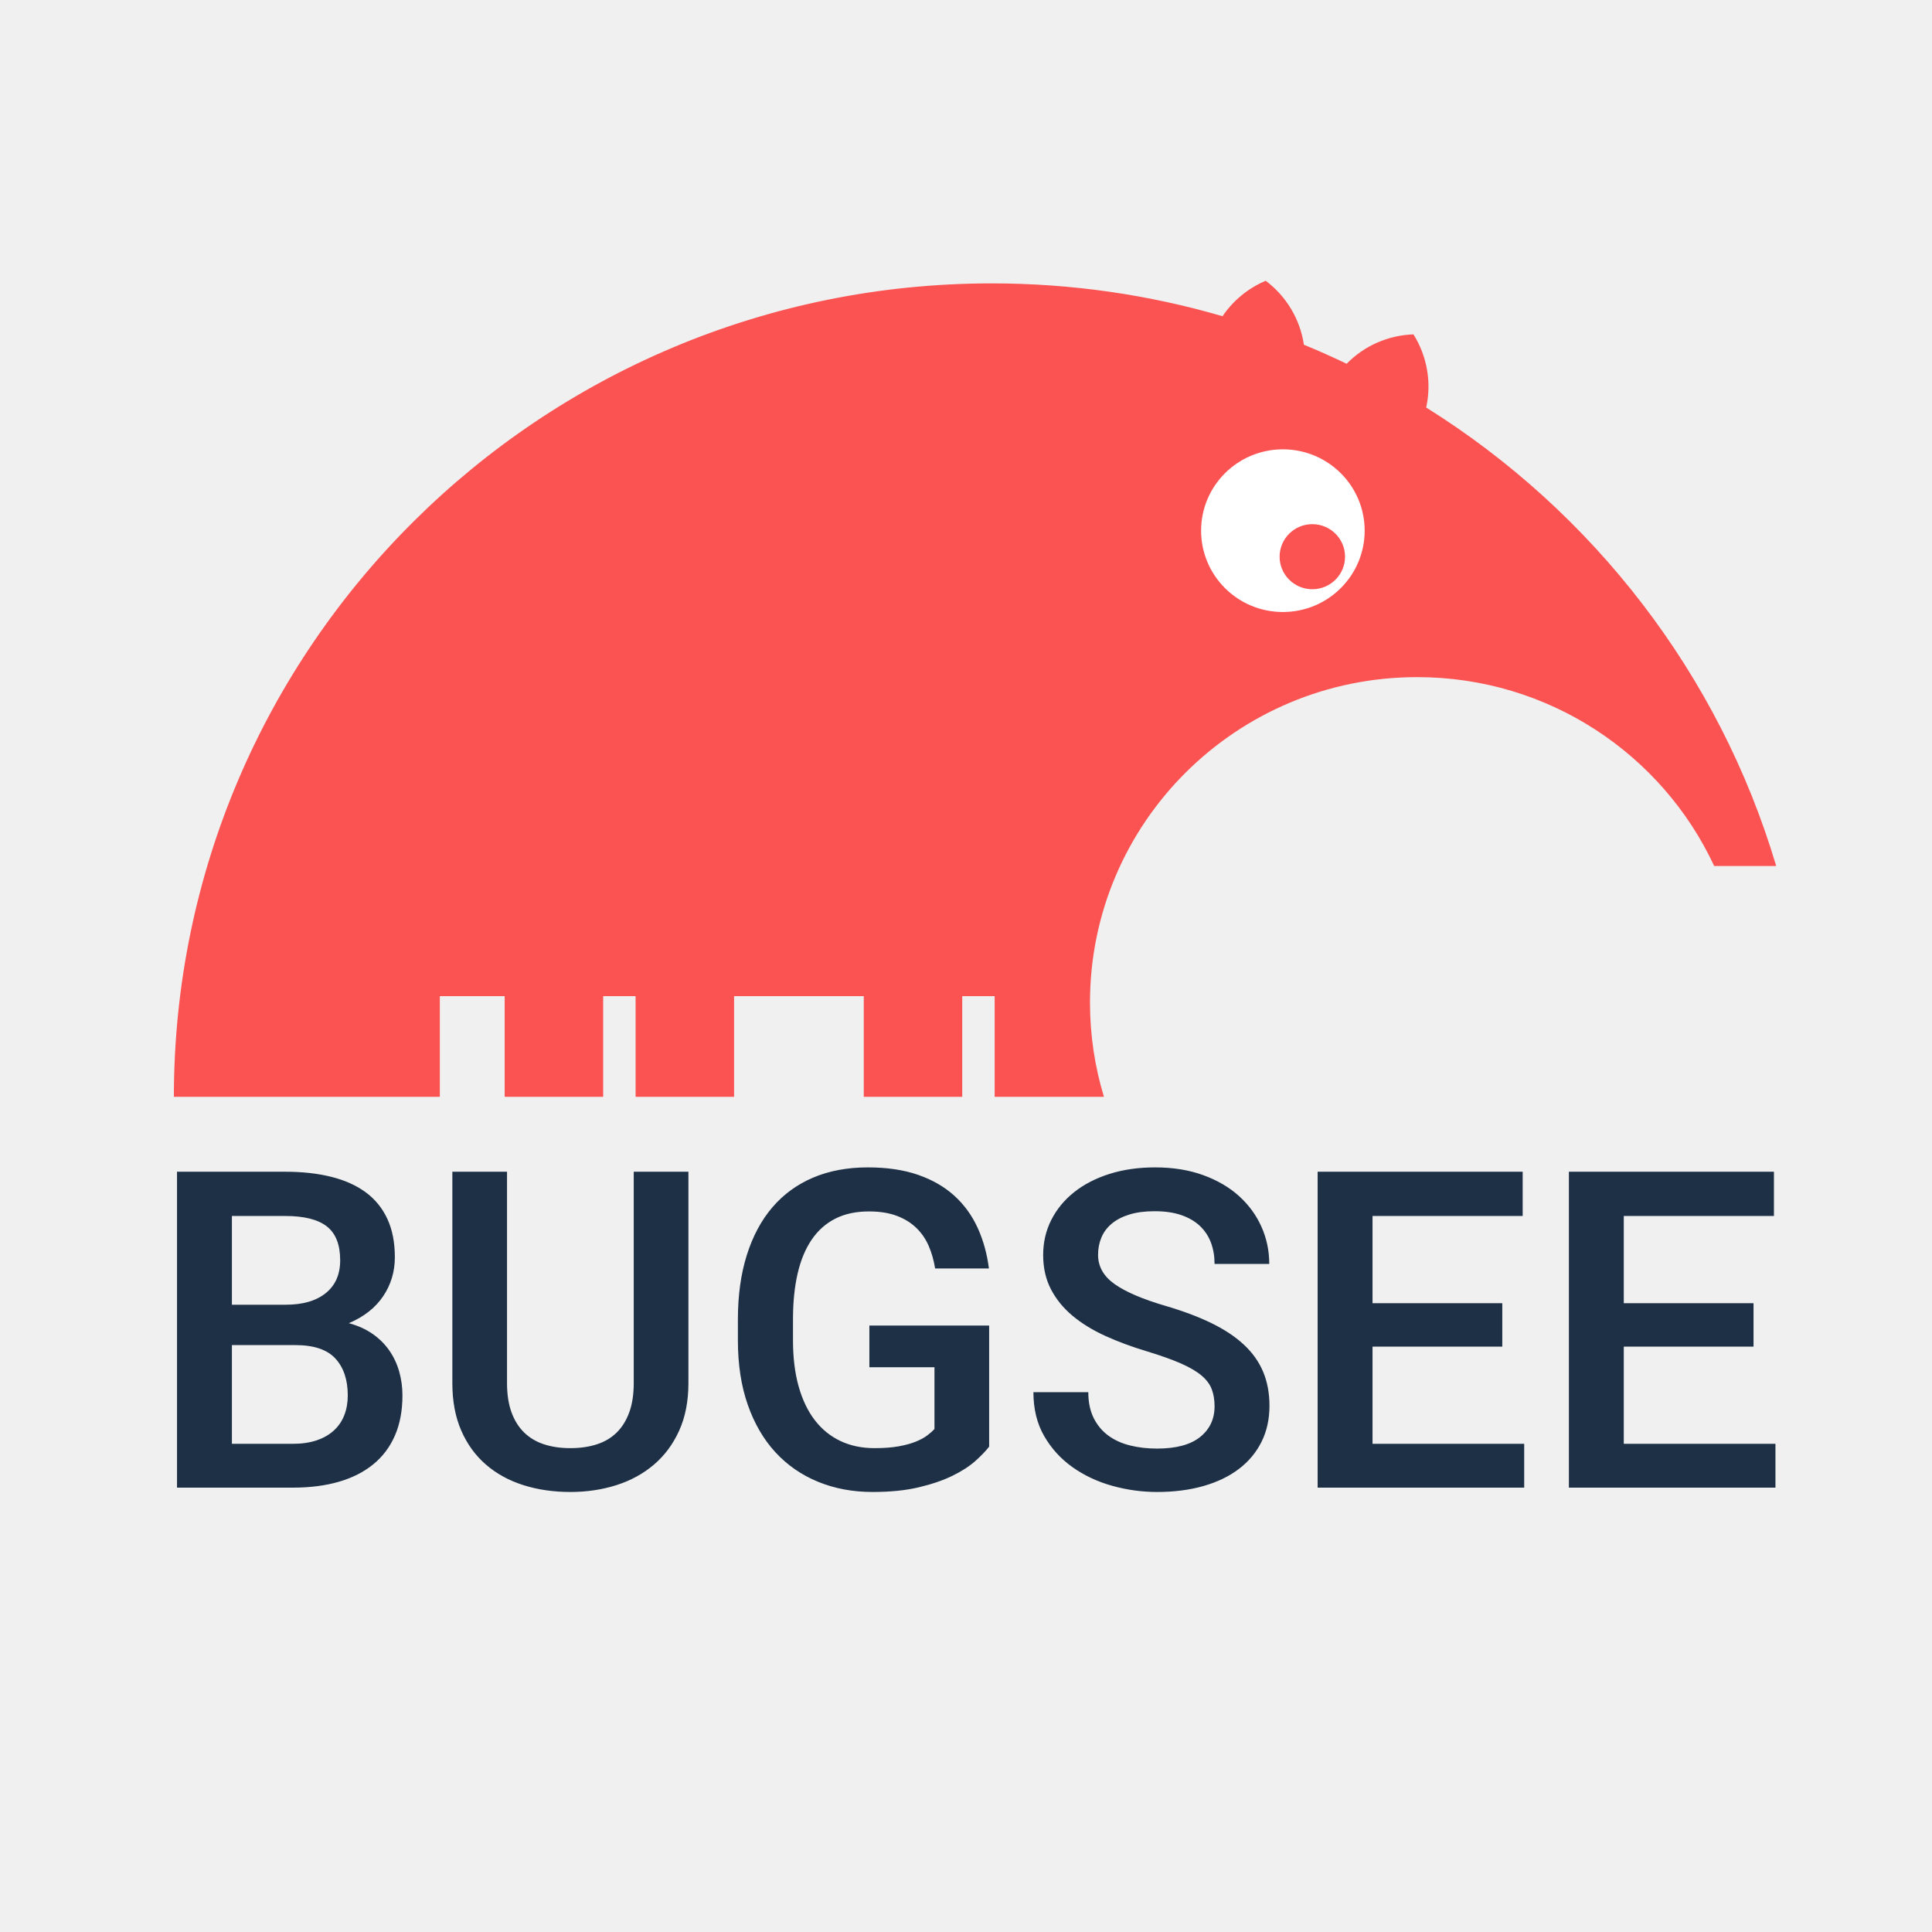
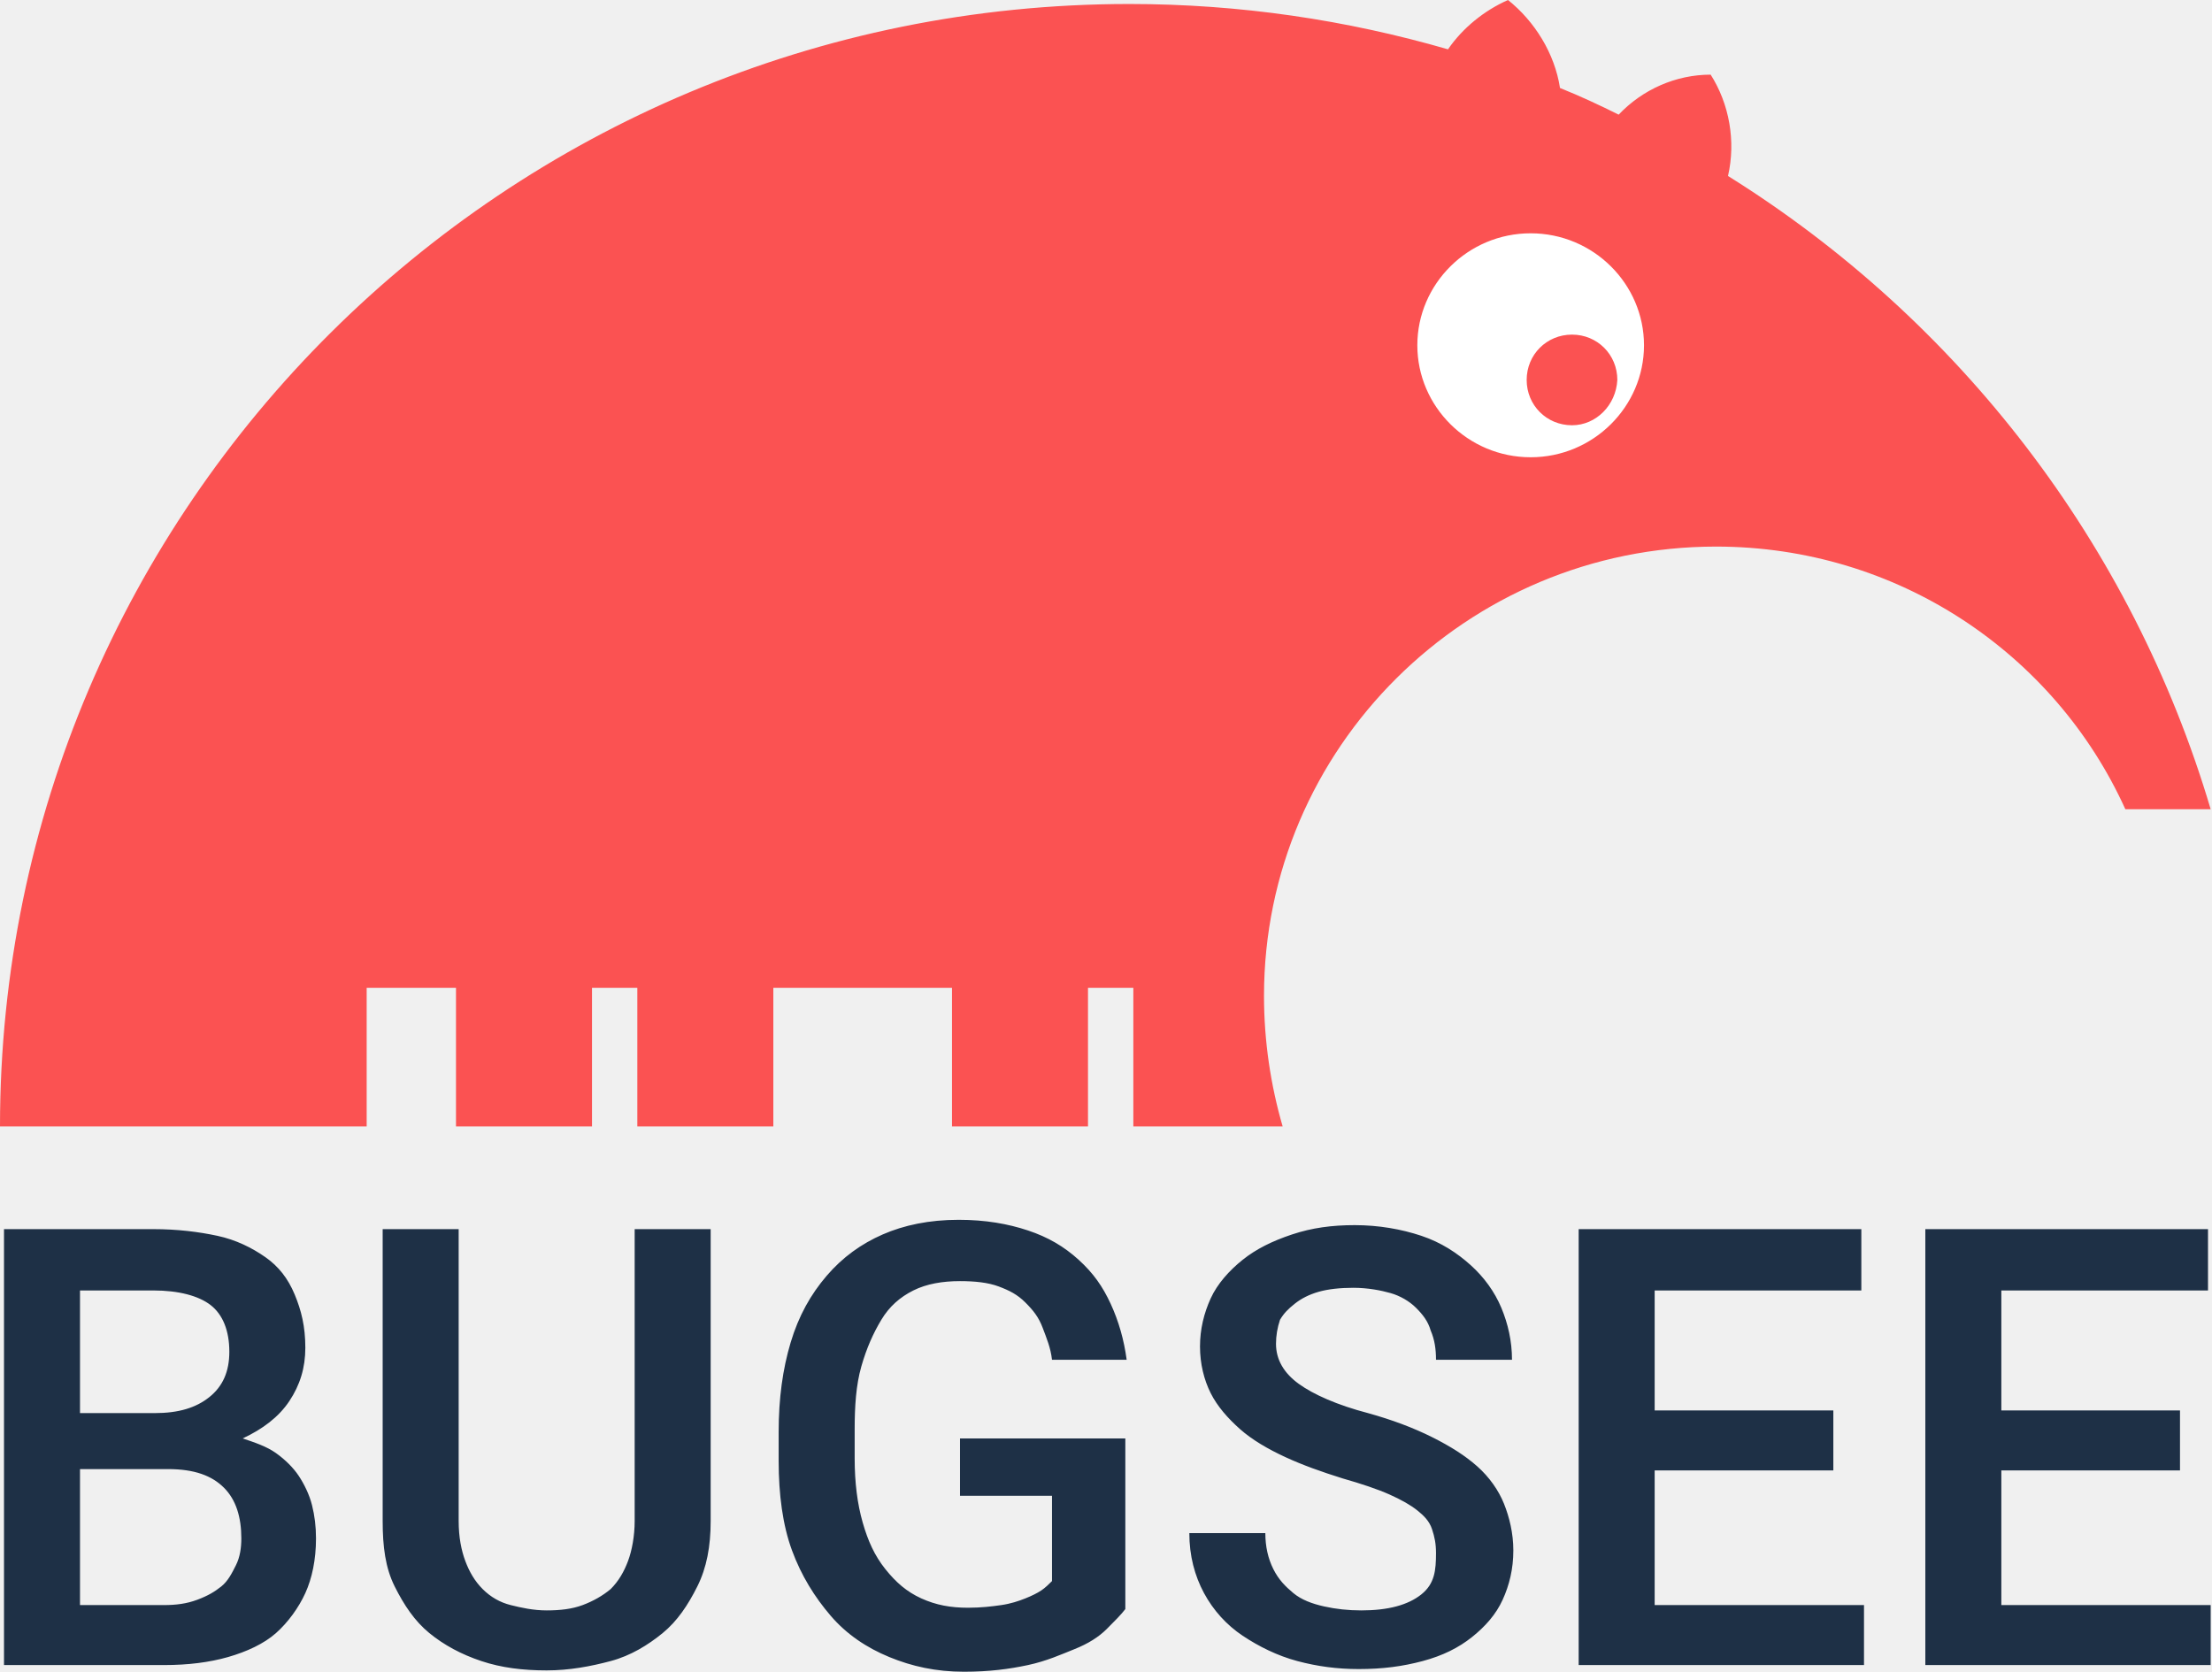
- <svg xmlns="http://www.w3.org/2000/svg" width="200px" height="200px" viewBox="0 0 200 200" version="1.1">
-   <defs />
-   <g id="Page-3" stroke="none" stroke-width="1" fill="none" fill-rule="evenodd">
+ <svg xmlns="http://www.w3.org/2000/svg" version="1.1" id="Layer_1" x="0px" y="0px" viewBox="0 0 165.9 125.4" style="enable-background:new 0 0 165.9 125.4;" xml:space="preserve">
+   <style type="text/css">
+ 	.st0{fill-rule:evenodd;clip-rule:evenodd;fill:#FFFFFF;}
+ 	.st1{fill-rule:evenodd;clip-rule:evenodd;fill:#FB5252;}
+ 	.st2{fill-rule:evenodd;clip-rule:evenodd;fill:#1E3046;}
+ </style>
+   <g id="Page-3">
    <g id="Logo-with-text-Copy">
-       <ellipse id="Oval-1" fill="#FFFFFF" cx="133" cy="55.5" rx="14" ry="12.5" />
-       <path d="M134.978,35.686 C136.475,36.302 137.952,36.959 139.405,37.657 C141.241,35.773 143.736,34.701 146.321,34.615 C147.719,36.845 148.22,39.569 147.638,42.186 C164.899,52.97 177.969,69.779 183.87,89.646 L177.45,89.646 C172.079,78.104 160.33,70.096 146.701,70.096 C127.997,70.096 112.835,85.176 112.835,103.779 C112.835,107.174 113.34,110.451 114.28,113.542 L102.966,113.542 L102.966,103.119 L99.61,103.119 L99.61,113.542 L89.417,113.542 L89.417,103.119 L75.992,103.119 L75.992,113.542 L65.796,113.542 L65.796,103.119 L62.44,103.119 L62.44,113.542 L52.244,113.542 L52.244,113.542 L52.244,103.119 L45.531,103.119 L45.531,113.542 L18,113.542 C18,67.036 55.905,29.336 102.664,29.336 C110.96,29.336 118.978,30.523 126.555,32.735 C127.657,31.106 129.215,29.829 131.026,29.064 C133.138,30.651 134.585,33.024 134.978,35.686 L134.978,35.686 Z M132.804,63.355 C137.48,63.355 141.27,59.585 141.27,54.934 C141.27,50.284 137.48,46.514 132.804,46.514 C128.128,46.514 124.337,50.284 124.337,54.934 C124.337,59.585 128.128,63.355 132.804,63.355 Z M135.852,60.997 C133.981,60.997 132.465,59.489 132.465,57.629 C132.465,55.769 133.981,54.261 135.852,54.261 C137.722,54.261 139.238,55.769 139.238,57.629 C139.238,59.489 137.722,60.997 135.852,60.997 Z" id="Combined-Shape" fill="#FB5252" />
-       <path d="M18.324,154 L18.324,121.297 L29.532,121.297 C31.299,121.297 32.886,121.473 34.294,121.825 C35.702,122.177 36.892,122.712 37.865,123.431 C38.839,124.149 39.583,125.067 40.1,126.182 C40.617,127.298 40.875,128.619 40.875,130.146 C40.875,131.644 40.471,132.992 39.662,134.189 C38.854,135.387 37.671,136.316 36.113,136.975 C37.057,137.229 37.876,137.6 38.573,138.086 C39.269,138.573 39.846,139.146 40.302,139.805 C40.759,140.464 41.1,141.19 41.324,141.983 C41.549,142.777 41.661,143.601 41.661,144.454 C41.661,146.026 41.403,147.408 40.886,148.598 C40.37,149.789 39.621,150.784 38.64,151.585 C37.659,152.387 36.469,152.989 35.069,153.394 C33.669,153.798 32.085,154 30.318,154 L18.324,154 Z M24.007,139.243 L24.007,149.463 L30.318,149.463 C31.247,149.463 32.067,149.343 32.778,149.104 C33.489,148.864 34.084,148.523 34.563,148.082 C35.043,147.64 35.402,147.112 35.642,146.498 C35.881,145.884 36.001,145.203 36.001,144.454 C36.001,142.837 35.574,141.564 34.721,140.636 C33.867,139.707 32.482,139.243 30.565,139.243 L24.007,139.243 Z M24.007,135.065 L29.577,135.065 C31.344,135.065 32.725,134.665 33.721,133.864 C34.717,133.063 35.215,131.928 35.215,130.461 C35.215,128.844 34.754,127.676 33.833,126.957 C32.913,126.238 31.479,125.879 29.532,125.879 L24.007,125.879 L24.007,135.065 Z M71.265,121.297 L71.265,143.174 C71.265,145.046 70.946,146.685 70.31,148.093 C69.674,149.5 68.801,150.676 67.693,151.619 C66.585,152.563 65.29,153.27 63.808,153.742 C62.325,154.213 60.738,154.449 59.046,154.449 C57.294,154.449 55.673,154.213 54.183,153.742 C52.693,153.27 51.402,152.563 50.309,151.619 C49.215,150.676 48.362,149.5 47.748,148.093 C47.134,146.685 46.827,145.046 46.827,143.174 L46.827,121.297 L52.487,121.297 L52.487,143.174 C52.487,144.342 52.641,145.349 52.948,146.195 C53.255,147.041 53.693,147.741 54.262,148.295 C54.831,148.849 55.52,149.257 56.328,149.519 C57.137,149.781 58.043,149.912 59.046,149.912 C60.049,149.912 60.959,149.781 61.775,149.519 C62.591,149.257 63.28,148.849 63.841,148.295 C64.403,147.741 64.837,147.041 65.144,146.195 C65.451,145.349 65.604,144.342 65.604,143.174 L65.604,121.297 L71.265,121.297 Z M102.396,149.755 C102.051,150.204 101.572,150.702 100.958,151.249 C100.344,151.795 99.554,152.304 98.588,152.776 C97.623,153.248 96.462,153.644 95.107,153.966 C93.752,154.288 92.161,154.449 90.334,154.449 C88.283,154.449 86.4,154.097 84.685,153.394 C82.971,152.69 81.499,151.672 80.271,150.339 C79.044,149.006 78.089,147.367 77.408,145.42 C76.726,143.473 76.386,141.25 76.386,138.749 L76.386,136.593 C76.386,134.107 76.693,131.887 77.307,129.933 C77.921,127.979 78.804,126.328 79.957,124.98 C81.11,123.633 82.518,122.607 84.18,121.903 C85.842,121.2 87.729,120.848 89.84,120.848 C91.831,120.848 93.568,121.106 95.051,121.623 C96.533,122.139 97.784,122.862 98.802,123.79 C99.82,124.718 100.621,125.823 101.205,127.103 C101.789,128.383 102.178,129.787 102.373,131.314 L96.803,131.314 C96.668,130.461 96.443,129.675 96.129,128.956 C95.814,128.237 95.384,127.616 94.837,127.092 C94.291,126.568 93.617,126.156 92.816,125.856 C92.015,125.557 91.06,125.407 89.952,125.407 C88.619,125.407 87.463,125.654 86.482,126.148 C85.501,126.643 84.685,127.365 84.034,128.316 C83.382,129.267 82.896,130.435 82.574,131.82 C82.252,133.205 82.091,134.781 82.091,136.548 L82.091,138.749 C82.091,140.546 82.285,142.137 82.675,143.522 C83.064,144.907 83.622,146.071 84.348,147.015 C85.074,147.958 85.958,148.677 86.999,149.171 C88.039,149.665 89.218,149.912 90.536,149.912 C91.509,149.912 92.344,149.848 93.041,149.721 C93.737,149.594 94.325,149.433 94.804,149.238 C95.283,149.044 95.676,148.83 95.983,148.598 C96.29,148.366 96.541,148.145 96.735,147.936 L96.735,141.534 L89.997,141.534 L89.997,137.222 L102.396,137.222 L102.396,149.755 Z M125.732,145.577 C125.732,144.918 125.635,144.331 125.44,143.814 C125.246,143.297 124.89,142.822 124.374,142.388 C123.857,141.953 123.146,141.538 122.24,141.141 C121.334,140.744 120.17,140.329 118.747,139.895 C117.19,139.43 115.752,138.899 114.435,138.3 C113.117,137.701 111.983,137.005 111.032,136.211 C110.081,135.417 109.336,134.504 108.797,133.471 C108.258,132.437 107.988,131.255 107.988,129.922 C107.988,128.604 108.269,127.391 108.831,126.283 C109.392,125.175 110.182,124.217 111.2,123.408 C112.218,122.6 113.439,121.971 114.861,121.521 C116.284,121.072 117.856,120.848 119.578,120.848 C121.42,120.848 123.075,121.113 124.542,121.645 C126.009,122.177 127.249,122.899 128.259,123.812 C129.27,124.726 130.045,125.785 130.584,126.991 C131.123,128.196 131.393,129.48 131.393,130.843 L125.732,130.843 C125.732,130.049 125.609,129.319 125.362,128.653 C125.115,127.986 124.737,127.41 124.228,126.923 C123.718,126.437 123.075,126.059 122.296,125.789 C121.517,125.52 120.596,125.385 119.533,125.385 C118.53,125.385 117.661,125.497 116.928,125.722 C116.194,125.946 115.584,126.261 115.097,126.665 C114.611,127.069 114.251,127.549 114.019,128.103 C113.787,128.657 113.671,129.256 113.671,129.899 C113.671,131.112 114.244,132.123 115.389,132.932 C116.535,133.74 118.283,134.489 120.634,135.178 C122.476,135.717 124.07,136.316 125.418,136.975 C126.766,137.633 127.885,138.378 128.776,139.209 C129.667,140.041 130.329,140.976 130.764,142.017 C131.198,143.058 131.415,144.229 131.415,145.532 C131.415,146.91 131.142,148.149 130.595,149.25 C130.049,150.35 129.27,151.286 128.259,152.057 C127.249,152.828 126.024,153.42 124.587,153.832 C123.149,154.243 121.547,154.449 119.78,154.449 C118.208,154.449 116.658,154.236 115.131,153.809 C113.604,153.382 112.233,152.738 111.021,151.877 C109.808,151.016 108.831,149.942 108.089,148.654 C107.348,147.367 106.978,145.854 106.978,144.117 L112.66,144.117 C112.66,145.15 112.844,146.038 113.21,146.779 C113.577,147.52 114.079,148.126 114.715,148.598 C115.352,149.07 116.104,149.414 116.973,149.631 C117.841,149.848 118.777,149.957 119.78,149.957 C121.757,149.957 123.243,149.556 124.239,148.755 C125.235,147.954 125.732,146.895 125.732,145.577 Z M155.516,139.4 L142.084,139.4 L142.084,149.463 L157.784,149.463 L157.784,154 L136.401,154 L136.401,121.297 L157.627,121.297 L157.627,125.879 L142.084,125.879 L142.084,134.908 L155.516,134.908 L155.516,139.4 Z M181.525,139.4 L168.094,139.4 L168.094,149.463 L183.794,149.463 L183.794,154 L162.411,154 L162.411,121.297 L183.637,121.297 L183.637,125.879 L168.094,125.879 L168.094,134.908 L181.525,134.908 L181.525,139.4 Z" id="BUGSEE" fill="#1E3046" />
+       <ellipse id="Oval-1" class="st0" cx="115" cy="26.4" rx="14" ry="12.5" />
+       <path id="Combined-Shape" class="st1" d="M117,6.6c1.5,0.6,3,1.3,4.4,2c1.8-1.9,4.3-3,6.9-3c1.4,2.2,1.9,5,1.3,7.6    c17.3,10.8,30.3,27.6,36.2,47.5l-6.4,0C154.1,49,142.3,41,128.7,41C110,41,94.8,56.1,94.8,74.7c0,3.4,0.5,6.7,1.4,9.8H85V74.1    h-3.4v10.4H71.4V74.1H58v10.4H47.8V74.1h-3.4v10.4H34.2l0,0V74.1h-6.7v10.4H0C0,38,37.9,0.3,84.7,0.3c8.3,0,16.3,1.2,23.9,3.4    c1.1-1.6,2.7-2.9,4.5-3.7C115.1,1.6,116.6,4,117,6.6L117,6.6z M114.8,34.3c4.7,0,8.5-3.8,8.5-8.4s-3.8-8.4-8.5-8.4    s-8.5,3.8-8.5,8.4S110.1,34.3,114.8,34.3z M117.9,31.9c-1.9,0-3.4-1.5-3.4-3.4c0-1.9,1.5-3.4,3.4-3.4c1.9,0,3.4,1.5,3.4,3.4    C121.2,30.4,119.7,31.9,117.9,31.9z" />
+       <path id="BUGSEE" class="st2" d="M0.3,124.9V92.2h11.2c1.8,0,3.4,0.2,4.8,0.5s2.6,0.9,3.6,1.6s1.7,1.6,2.2,2.8s0.8,2.4,0.8,4    c0,1.5-0.4,2.8-1.2,4s-2,2.1-3.5,2.8c0.9,0.3,1.8,0.6,2.5,1.1c0.7,0.5,1.3,1.1,1.7,1.7s0.8,1.4,1,2.2s0.3,1.6,0.3,2.5    c0,1.6-0.3,3-0.8,4.1s-1.3,2.2-2.2,3s-2.2,1.4-3.6,1.8c-1.4,0.4-3,0.6-4.8,0.6H0.3z M6,110.2v10.2h6.3c0.9,0,1.7-0.1,2.5-0.4    s1.3-0.6,1.8-1s0.8-1,1.1-1.6s0.4-1.3,0.4-2c0-1.6-0.4-2.9-1.3-3.8s-2.2-1.4-4.2-1.4H6z M6,106h5.6c1.8,0,3.1-0.4,4.1-1.2    s1.5-1.9,1.5-3.4c0-1.6-0.5-2.8-1.4-3.5s-2.4-1.1-4.3-1.1H6V106z M53.3,92.2v21.9c0,1.9-0.3,3.5-1,4.9s-1.5,2.6-2.6,3.5    s-2.4,1.7-3.9,2.1s-3.1,0.7-4.8,0.7c-1.8,0-3.4-0.2-4.9-0.7s-2.8-1.2-3.9-2.1s-1.9-2.1-2.6-3.5s-0.9-3-0.9-4.9V92.2h5.7v21.9    c0,1.2,0.2,2.2,0.5,3s0.7,1.5,1.3,2.1c0.6,0.6,1.3,1,2.1,1.2s1.7,0.4,2.7,0.4s1.9-0.1,2.7-0.4s1.5-0.7,2.1-1.2    c0.6-0.6,1-1.3,1.3-2.1s0.5-1.9,0.5-3V92.2H53.3z M84.4,120.7c-0.3,0.4-0.8,0.9-1.4,1.5s-1.4,1.1-2.4,1.5s-2.1,0.9-3.5,1.2    s-2.9,0.5-4.8,0.5c-2.1,0-3.9-0.4-5.6-1.1s-3.2-1.7-4.4-3.1s-2.2-3-2.9-4.9s-1-4.2-1-6.7v-2.2c0-2.5,0.3-4.7,0.9-6.7    c0.6-2,1.5-3.6,2.7-5s2.6-2.4,4.2-3.1s3.5-1.1,5.7-1.1c2,0,3.7,0.3,5.2,0.8s2.7,1.2,3.8,2.2s1.8,2,2.4,3.3c0.6,1.3,1,2.7,1.2,4.2    h-5.6c-0.1-0.9-0.4-1.6-0.7-2.4s-0.7-1.3-1.3-1.9s-1.2-0.9-2-1.2c-0.8-0.3-1.8-0.4-2.9-0.4c-1.3,0-2.5,0.2-3.5,0.7    s-1.8,1.2-2.4,2.2s-1.1,2.1-1.5,3.5s-0.5,3-0.5,4.7v2.2c0,1.8,0.2,3.4,0.6,4.8s0.9,2.5,1.7,3.5s1.6,1.7,2.7,2.2s2.2,0.7,3.5,0.7    c1,0,1.8-0.1,2.5-0.2s1.3-0.3,1.8-0.5s0.9-0.4,1.2-0.6s0.6-0.5,0.8-0.7v-6.4H72v-4.3h12.4V120.7z M107.7,116.5    c0-0.7-0.1-1.2-0.3-1.8s-0.6-1-1.1-1.4s-1.2-0.8-2.1-1.2s-2.1-0.8-3.5-1.2c-1.6-0.5-3-1-4.3-1.6c-1.3-0.6-2.5-1.3-3.4-2.1    s-1.7-1.7-2.2-2.7s-0.8-2.2-0.8-3.5c0-1.3,0.3-2.5,0.8-3.6s1.4-2.1,2.4-2.9s2.2-1.4,3.7-1.9s3-0.7,4.7-0.7c1.8,0,3.5,0.3,5,0.8    s2.7,1.3,3.7,2.2c1,0.9,1.8,2,2.3,3.2c0.5,1.2,0.8,2.5,0.8,3.9h-5.7c0-0.8-0.1-1.5-0.4-2.2c-0.2-0.7-0.6-1.2-1.1-1.7    s-1.2-0.9-1.9-1.1s-1.7-0.4-2.8-0.4c-1,0-1.9,0.1-2.6,0.3s-1.3,0.5-1.8,0.9S96.3,98.5,96,99c-0.2,0.6-0.3,1.2-0.3,1.8    c0,1.2,0.6,2.2,1.7,3s2.9,1.6,5.2,2.2c1.8,0.5,3.4,1.1,4.8,1.8s2.5,1.4,3.4,2.2c0.9,0.8,1.6,1.8,2,2.8s0.7,2.2,0.7,3.5    c0,1.4-0.3,2.6-0.8,3.7s-1.3,2-2.3,2.8c-1,0.8-2.2,1.4-3.7,1.8s-3,0.6-4.8,0.6c-1.6,0-3.1-0.2-4.6-0.6s-2.9-1.1-4.1-1.9    s-2.2-1.9-2.9-3.2s-1.1-2.8-1.1-4.5h5.7c0,1,0.2,1.9,0.6,2.7s0.9,1.3,1.5,1.8s1.4,0.8,2.3,1s1.8,0.3,2.8,0.3c2,0,3.5-0.4,4.5-1.2    S107.7,117.8,107.7,116.5z M137.5,110.3h-13.4v10.1h15.7v4.5h-21.4V92.2h21.2v4.6h-15.5v9h13.4V110.3z M163.5,110.3h-13.4v10.1    h15.7v4.5h-21.4V92.2h21.2v4.6h-15.5v9h13.4V110.3z" />
    </g>
  </g>
</svg>
